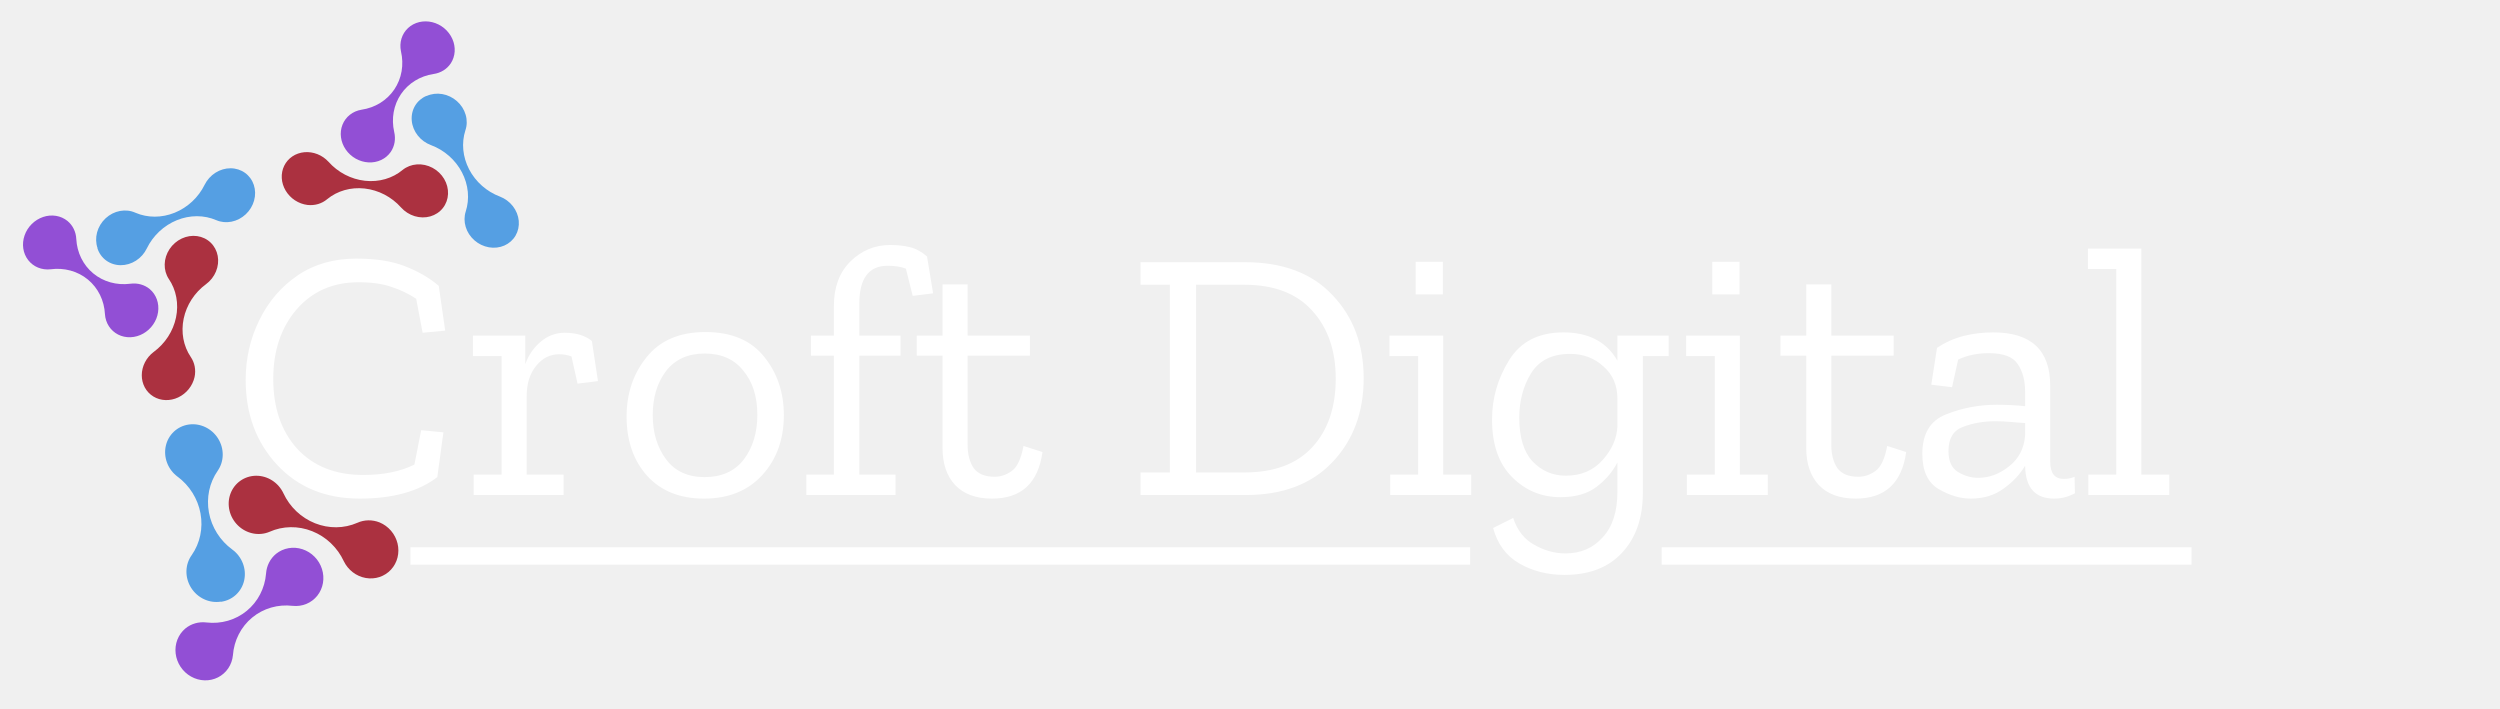
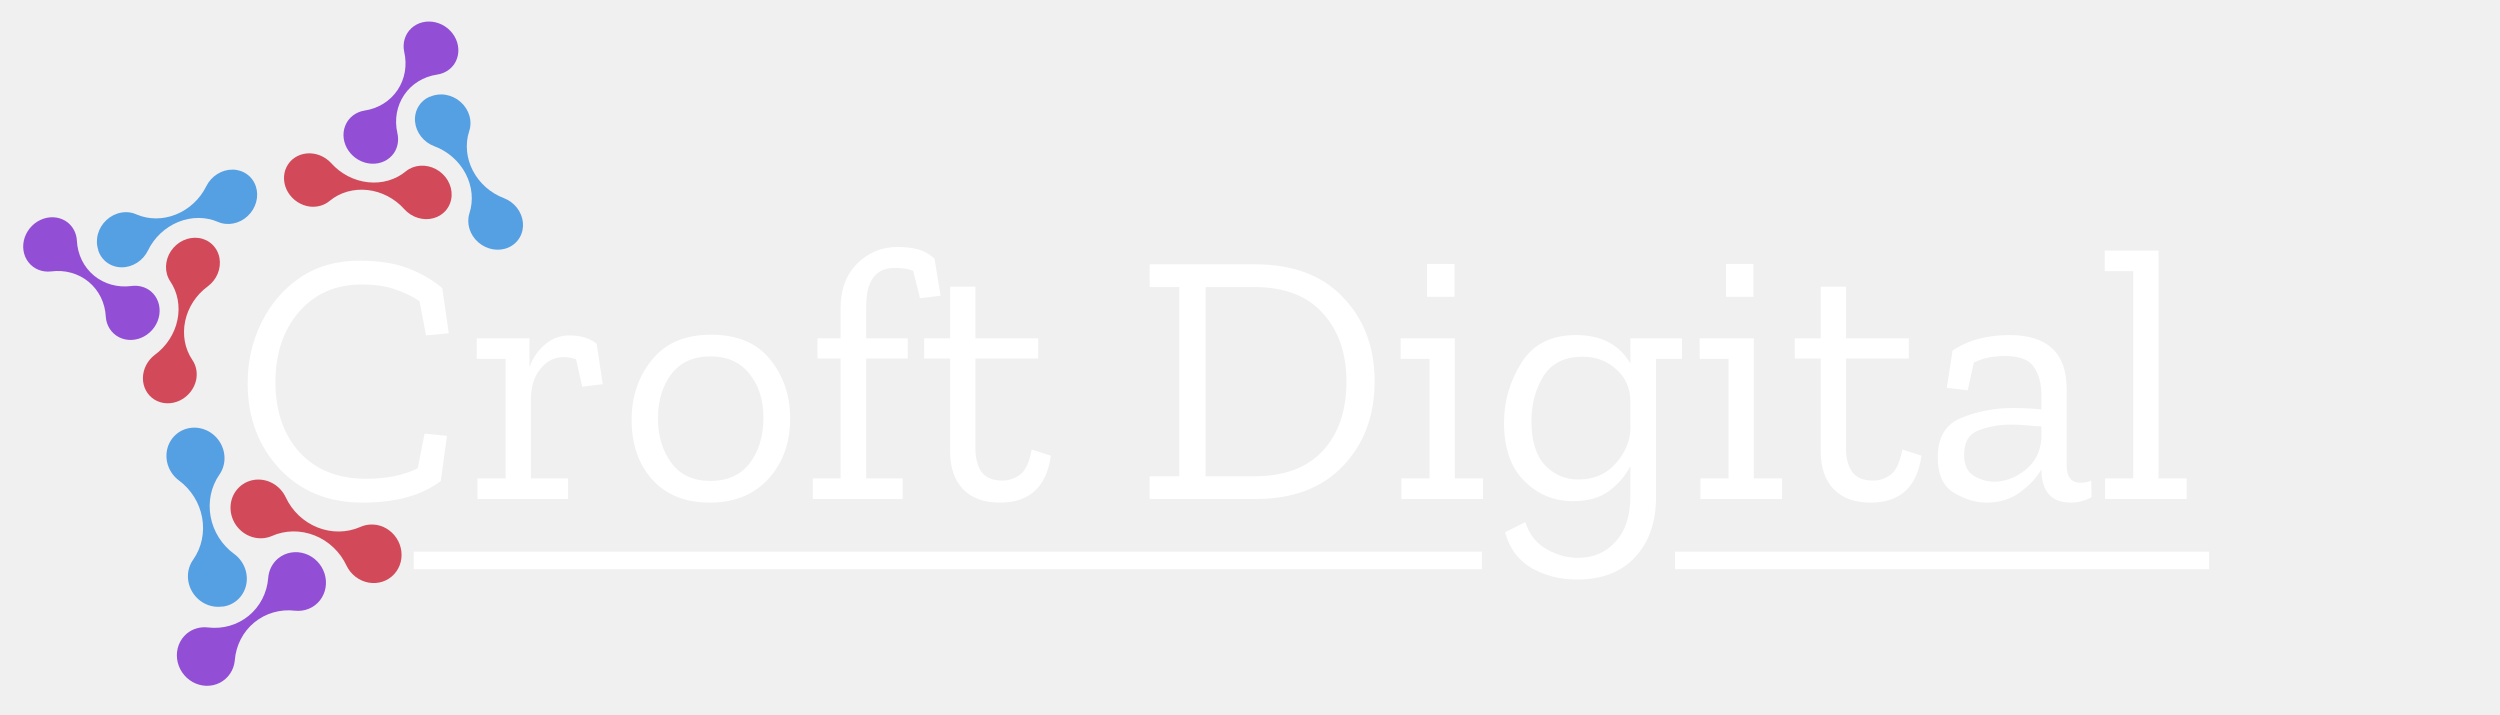
- <svg xmlns="http://www.w3.org/2000/svg" width="1005" height="285" viewBox="0 0 1005 285" fill="none">
+ <svg xmlns="http://www.w3.org/2000/svg" width="997" height="285" viewBox="0 0 997 285" fill="none">
  <path d="M175.8 191.8C168.312 197.56 157.896 200.44 144.552 200.44C130.92 200.44 119.88 195.928 111.432 186.904C102.984 177.784 98.76 166.408 98.76 152.776C98.76 144.136 100.584 136.12 104.232 128.728C107.88 121.24 113.016 115.24 119.64 110.728C126.264 106.216 134.136 103.96 143.256 103.96C151.032 103.96 157.512 104.968 162.696 106.984C167.976 109 172.536 111.64 176.376 114.904L178.968 132.904L169.896 133.768L167.304 120.088C164.232 118.072 160.92 116.488 157.368 115.336C153.816 114.088 149.4 113.464 144.12 113.464C133.848 113.464 125.544 117.112 119.208 124.408C112.968 131.704 109.848 141.016 109.848 152.344C109.848 163.96 113.064 173.32 119.496 180.424C126.024 187.432 134.856 190.936 145.992 190.936C154.152 190.936 161.016 189.544 166.584 186.76L169.32 172.936L178.248 173.8L175.8 191.8ZM226.99 133.768C231.598 133.768 235.246 134.872 237.934 137.08L240.382 153.208L232.174 154.216L229.726 143.272C228.094 142.696 226.462 142.408 224.83 142.408C221.086 142.408 217.966 143.992 215.47 147.16C212.974 150.232 211.726 154.264 211.726 159.256V190.792H226.558V199H190.414V190.792H201.646V143.128H190.126V134.92H211.15V146.44C212.398 142.888 214.414 139.912 217.198 137.512C220.078 135.016 223.342 133.768 226.99 133.768ZM315.107 166.888C315.107 176.584 312.227 184.6 306.467 190.936C300.707 197.272 292.883 200.44 282.995 200.44C273.299 200.44 265.667 197.368 260.099 191.224C254.627 185.08 251.891 177.16 251.891 167.464C251.891 158.152 254.579 150.184 259.955 143.56C265.331 136.84 273.203 133.48 283.57 133.48C294.035 133.48 301.907 136.792 307.187 143.416C312.467 149.944 315.107 157.768 315.107 166.888ZM304.451 166.744C304.451 159.448 302.579 153.544 298.835 149.032C295.187 144.424 290.003 142.12 283.283 142.12C276.563 142.12 271.379 144.472 267.73 149.176C264.179 153.88 262.403 159.784 262.403 166.888C262.403 173.896 264.179 179.8 267.73 184.6C271.283 189.4 276.467 191.8 283.283 191.8C290.099 191.8 295.331 189.448 298.979 184.744C302.627 179.944 304.451 173.944 304.451 166.744ZM357.831 98.488C360.807 98.488 363.447 98.776 365.751 99.352C368.151 99.928 370.455 101.176 372.663 103.096L375.111 117.928L366.903 118.936L364.167 107.992C362.247 107.224 359.799 106.84 356.823 106.84C349.239 106.84 345.447 111.928 345.447 122.104V134.92H362.007V142.984H345.447V190.792H359.991V199H324.135V190.792H335.223V142.984H326.007V134.92H335.223V122.968C335.223 115.48 337.431 109.528 341.847 105.112C346.359 100.696 351.687 98.488 357.831 98.488ZM419.079 181.72C417.351 194.2 410.583 200.44 398.775 200.44C392.343 200.44 387.399 198.616 383.943 194.968C380.583 191.32 378.903 186.376 378.903 180.136V142.984H368.535V134.92H378.903V114.328H388.983V134.92H414.039V142.984H388.983V178.84C388.983 182.68 389.799 185.8 391.431 188.2C393.159 190.504 395.943 191.656 399.783 191.656C402.279 191.656 404.583 190.888 406.695 189.352C408.903 187.816 410.487 184.456 411.447 179.272L419.079 181.72ZM548.198 152.056C548.198 165.784 543.974 177.064 535.526 185.896C527.174 194.632 515.606 199 500.822 199H458.486V189.928H470.294V114.472H458.486V105.4H500.39C515.654 105.4 527.414 109.816 535.67 118.648C544.022 127.384 548.198 138.52 548.198 152.056ZM536.966 152.2C536.966 140.872 533.798 131.752 527.462 124.84C521.222 117.928 512.15 114.472 500.246 114.472H480.806V189.928H500.246C512.15 189.928 521.222 186.568 527.462 179.848C533.798 173.032 536.966 163.816 536.966 152.2ZM569.089 118.36V105.256H580.033V118.36H569.089ZM591.409 199H558.865V190.792H570.097V143.128H558.577V134.92H580.177V190.792H591.409V199ZM670.792 143.128H660.424V198.136C660.424 208.216 657.64 216.232 652.072 222.184C646.6 228.136 638.872 231.112 628.888 231.112C622.168 231.112 616.12 229.576 610.744 226.504C605.464 223.432 601.96 218.68 600.232 212.248L608.296 208.216C609.928 213.208 612.76 216.808 616.792 219.016C620.824 221.32 625 222.472 629.32 222.472C635.464 222.472 640.456 220.312 644.296 215.992C648.232 211.768 650.2 205.672 650.2 197.704V185.896C648.28 189.64 645.496 192.904 641.848 195.688C638.2 198.472 633.352 199.864 627.304 199.864C619.72 199.864 613.24 197.176 607.864 191.8C602.488 186.424 599.8 178.696 599.8 168.616C599.8 160.072 602.104 152.104 606.712 144.712C611.32 137.32 618.568 133.624 628.456 133.624C638.632 133.624 645.88 137.416 650.2 145V134.92H670.792V143.128ZM650.2 171.352V160.264C650.2 154.888 648.328 150.568 644.584 147.304C640.936 143.944 636.472 142.264 631.192 142.264C623.992 142.264 618.76 144.856 615.496 150.04C612.328 155.224 610.744 161.176 610.744 167.896C610.744 175.768 612.52 181.624 616.072 185.464C619.72 189.304 624.184 191.224 629.464 191.224C635.608 191.224 640.552 189.112 644.296 184.888C648.04 180.664 650.008 176.152 650.2 171.352ZM688.339 118.36V105.256H699.283V118.36H688.339ZM710.659 199H678.115V190.792H689.347V143.128H677.827V134.92H699.427V190.792H710.659V199ZM766.282 181.72C764.554 194.2 757.786 200.44 745.978 200.44C739.546 200.44 734.602 198.616 731.146 194.968C727.786 191.32 726.106 186.376 726.106 180.136V142.984H715.738V134.92H726.106V114.328H736.186V134.92H761.242V142.984H736.186V178.84C736.186 182.68 737.002 185.8 738.634 188.2C740.362 190.504 743.146 191.656 746.986 191.656C749.482 191.656 751.786 190.888 753.898 189.352C756.106 187.816 757.69 184.456 758.65 179.272L766.282 181.72ZM778.68 139.816C782.04 137.608 785.592 136.024 789.336 135.064C793.08 134.104 797.064 133.624 801.288 133.624C816.552 133.624 824.184 140.776 824.184 155.08V185.608C824.184 190.216 826.008 192.52 829.656 192.52C831.288 192.52 832.728 192.232 833.976 191.656L834.12 198.28C831.528 199.72 828.744 200.44 825.768 200.44C818.184 200.44 814.296 196.12 814.104 187.48V187.192C812.088 190.648 809.208 193.72 805.464 196.408C801.816 199.096 797.4 200.44 792.216 200.44C787.992 200.44 783.672 199.144 779.256 196.552C774.936 193.96 772.776 189.256 772.776 182.44C772.776 174.376 775.944 169.096 782.28 166.6C788.712 164.008 795.528 162.712 802.728 162.712C804.648 162.712 806.568 162.76 808.488 162.856C810.504 162.952 812.376 163.096 814.104 163.288V157.528C814.104 152.92 813.096 149.176 811.08 146.296C809.16 143.416 805.32 141.976 799.56 141.976C794.856 141.976 790.728 142.84 787.176 144.568L784.728 155.656L776.376 154.648L778.68 139.816ZM814.104 174.952V170.056C812.28 169.96 810.36 169.816 808.344 169.624C806.328 169.432 804.264 169.336 802.152 169.336C797.352 169.336 792.984 170.104 789.048 171.64C785.208 173.08 783.288 176.296 783.288 181.288C783.288 185.416 784.584 188.248 787.176 189.784C789.768 191.32 792.456 192.088 795.24 192.088C799.656 192.088 803.784 190.552 807.624 187.48C811.56 184.408 813.72 180.232 814.104 174.952ZM872.049 199H839.505V190.792H850.737V108.136H839.361V99.928H860.817V190.792H872.049V199Z" fill="white" />
-   <path d="M78.217 151.581C78.515 150.153 78.532 148.701 78.267 147.311C78.001 145.921 77.459 144.621 76.671 143.486C73.708 139.084 72.692 133.537 73.844 128.057C74.996 122.577 78.222 117.609 82.819 114.239C84.593 112.934 85.987 111.159 86.823 109.136C87.661 107.113 87.904 104.932 87.523 102.868C87.142 100.803 86.154 98.947 84.683 97.531C83.212 96.116 81.324 95.206 79.255 94.914C77.186 94.622 75.029 94.962 73.055 95.891C71.08 96.82 69.377 98.297 68.158 100.136C66.94 101.975 66.26 104.095 66.205 106.228C66.15 108.361 66.722 110.414 67.849 112.127C69.34 114.308 70.364 116.798 70.864 119.457C71.363 122.115 71.329 124.888 70.761 127.618C70.194 130.348 69.105 132.98 67.557 135.364C66.009 137.748 64.033 139.837 61.741 141.511C60.287 142.61 59.094 144.032 58.266 145.651C57.439 147.27 57.002 149.039 56.993 150.802C56.984 152.565 57.404 154.269 58.217 155.766C59.029 157.263 60.209 158.507 61.653 159.39C63.098 160.273 64.764 160.768 66.505 160.832C68.246 160.896 70.01 160.527 71.643 159.757C73.277 158.987 74.729 157.839 75.875 156.415C77.021 154.989 77.825 153.33 78.217 151.581Z" fill="#AB3140" />
+   <path d="M78.217 151.581C78.515 150.153 78.532 148.701 78.267 147.311C78.001 145.921 77.459 144.621 76.671 143.486C73.708 139.084 72.692 133.537 73.844 128.057C74.996 122.577 78.222 117.609 82.819 114.239C84.593 112.934 85.987 111.159 86.823 109.136C87.661 107.113 87.904 104.932 87.523 102.868C87.142 100.803 86.154 98.947 84.683 97.531C83.212 96.116 81.324 95.206 79.255 94.914C77.186 94.622 75.029 94.962 73.055 95.891C71.08 96.82 69.377 98.297 68.158 100.136C66.94 101.975 66.26 104.095 66.205 106.228C66.15 108.361 66.722 110.414 67.849 112.127C69.34 114.308 70.364 116.798 70.864 119.457C71.363 122.115 71.329 124.888 70.761 127.618C70.194 130.348 69.105 132.98 67.557 135.364C66.009 137.748 64.033 139.837 61.741 141.511C60.287 142.61 59.094 144.032 58.266 145.651C57.439 147.27 57.002 149.039 56.993 150.802C56.984 152.565 57.404 154.269 58.217 155.766C59.029 157.263 60.209 158.507 61.653 159.39C63.098 160.273 64.764 160.768 66.505 160.832C68.246 160.896 70.01 160.527 71.643 159.757C73.277 158.987 74.729 157.839 75.875 156.415C77.021 154.989 77.825 153.33 78.217 151.581Z" fill="#D24A5A" />
  <path d="M39.154 99.776C39.786 101.783 41.016 103.505 42.685 104.722C44.354 105.939 46.386 106.595 48.521 106.606C50.655 106.616 52.795 105.981 54.665 104.782C56.535 103.582 58.05 101.874 59.016 99.874C60.251 97.328 61.954 95.014 64.029 93.065C66.103 91.115 68.507 89.568 71.103 88.513C73.699 87.458 76.436 86.915 79.158 86.916C81.879 86.916 84.531 87.46 86.961 88.516C88.854 89.327 90.987 89.534 93.092 89.111C95.197 88.689 97.18 87.656 98.792 86.142C100.404 84.628 101.572 82.702 102.15 80.605C102.727 78.507 102.689 76.333 102.038 74.356C101.388 72.378 100.155 70.686 98.495 69.492C96.835 68.298 94.822 67.655 92.709 67.644C90.596 67.634 88.478 68.256 86.621 69.433C84.764 70.61 83.251 72.288 82.272 74.258C79.765 79.359 75.429 83.407 70.213 85.517C64.996 87.627 59.325 87.627 54.44 85.516C52.54 84.651 50.38 84.403 48.24 84.805C46.1 85.207 44.079 86.239 42.438 87.769C40.796 89.3 39.61 91.257 39.034 93.388C38.457 95.518 38.517 97.724 39.204 99.72L39.154 99.776Z" fill="#559FE3" />
  <path d="M60.208 116.218C59.149 115.337 57.908 114.693 56.559 114.323C55.211 113.953 53.781 113.865 52.353 114.064C46.881 114.762 41.528 113.262 37.464 109.891C33.401 106.52 30.957 101.553 30.668 96.075C30.603 94.65 30.256 93.274 29.646 92.028C29.036 90.782 28.177 89.691 27.117 88.817C25.803 87.753 24.225 87.052 22.52 86.773C20.814 86.495 19.035 86.649 17.335 87.221C15.635 87.793 14.068 88.766 12.769 90.055C11.471 91.344 10.481 92.911 9.885 94.617C9.29 96.324 9.108 98.118 9.354 99.845C9.601 101.572 10.269 103.177 11.3 104.522C12.33 105.867 13.693 106.91 15.268 107.56C16.844 108.211 18.584 108.448 20.338 108.252C23.065 107.888 25.794 108.065 28.369 108.775C30.944 109.484 33.315 110.712 35.344 112.388C37.374 114.063 39.023 116.153 40.198 118.539C41.372 120.924 42.048 123.558 42.188 126.289C42.301 128.042 42.843 129.706 43.764 131.136C44.685 132.565 45.959 133.717 47.474 134.49C48.988 135.263 50.697 135.634 52.452 135.57C54.206 135.506 55.953 135.009 57.538 134.123C59.123 133.237 60.499 131.989 61.546 130.488C62.592 128.986 63.277 127.278 63.54 125.511C63.804 123.744 63.638 121.974 63.057 120.354C62.476 118.734 61.498 117.314 60.208 116.218Z" fill="#924FD5" />
-   <path d="M123.602 82.391C125.052 82.551 126.498 82.429 127.857 82.031C129.215 81.634 130.457 80.969 131.512 80.076C135.609 76.706 141.033 75.163 146.599 75.785C152.164 76.407 157.419 79.143 161.213 83.395C162.682 85.036 164.582 86.253 166.676 86.893C168.77 87.532 170.964 87.566 172.982 86.989C175.001 86.412 176.754 85.251 178.022 83.651C179.29 82.051 180.016 80.084 180.108 77.997C180.2 75.909 179.655 73.795 178.541 71.918C177.427 70.042 175.794 68.488 173.847 67.451C171.9 66.415 169.725 65.941 167.596 66.091C165.467 66.24 163.479 67.006 161.882 68.292C159.854 69.984 157.473 71.243 154.874 71.995C152.276 72.747 149.512 72.978 146.74 72.674C143.969 72.371 141.244 71.539 138.723 70.227C136.202 68.914 133.934 67.147 132.048 65.026C130.814 63.684 129.285 62.633 127.594 61.964C125.903 61.295 124.101 61.029 122.345 61.19C120.589 61.35 118.933 61.931 117.521 62.883C116.109 63.835 114.983 65.129 114.243 66.651C113.502 68.174 113.169 69.879 113.272 71.618C113.375 73.358 113.911 75.078 114.834 76.63C115.757 78.182 117.038 79.519 118.566 80.523C120.095 81.527 121.823 82.168 123.602 82.391Z" fill="#AB3140" />
+   <path d="M123.602 82.391C125.052 82.551 126.498 82.429 127.857 82.031C129.215 81.634 130.457 80.969 131.512 80.076C135.609 76.706 141.033 75.163 146.599 75.785C152.164 76.407 157.419 79.143 161.213 83.395C162.682 85.036 164.582 86.253 166.676 86.893C168.77 87.532 170.964 87.566 172.982 86.989C175.001 86.412 176.754 85.251 178.022 83.651C179.29 82.051 180.016 80.084 180.108 77.997C180.2 75.909 179.655 73.795 178.541 71.918C177.427 70.042 175.794 68.488 173.847 67.451C171.9 66.415 169.725 65.941 167.596 66.091C165.467 66.24 163.479 67.006 161.882 68.292C159.854 69.984 157.473 71.243 154.874 71.995C152.276 72.747 149.512 72.978 146.74 72.674C143.969 72.371 141.244 71.539 138.723 70.227C136.202 68.914 133.934 67.147 132.048 65.026C130.814 63.684 129.285 62.633 127.594 61.964C125.903 61.295 124.101 61.029 122.345 61.19C120.589 61.35 118.933 61.931 117.521 62.883C116.109 63.835 114.983 65.129 114.243 66.651C113.502 68.174 113.169 69.879 113.272 71.618C113.375 73.358 113.911 75.078 114.834 76.63C115.757 78.182 117.038 79.519 118.566 80.523C120.095 81.527 121.823 82.168 123.602 82.391Z" fill="#D24A5A" />
  <path d="M171.428 38.545C169.491 39.368 167.894 40.757 166.842 42.535C165.791 44.312 165.333 46.398 165.526 48.524C165.72 50.649 166.557 52.718 167.93 54.465C169.303 56.211 171.149 57.556 173.232 58.326C175.884 59.311 178.351 60.785 180.49 62.663C182.63 64.541 184.4 66.786 185.698 69.269C186.997 71.752 187.8 74.425 188.06 77.134C188.32 79.843 188.033 82.534 187.214 85.055C186.589 87.016 186.587 89.159 187.209 91.215C187.831 93.27 189.049 95.145 190.71 96.604C192.372 98.064 194.401 99.042 196.544 99.416C198.687 99.79 200.848 99.543 202.754 98.707C204.66 97.87 206.226 96.481 207.256 94.714C208.285 92.947 208.732 90.882 208.54 88.778C208.349 86.673 207.526 84.624 206.177 82.888C204.828 81.153 203.012 79.807 200.958 79.022C195.641 77.015 191.195 73.086 188.595 68.096C185.996 63.106 185.453 57.461 187.086 52.395C187.765 50.422 187.805 48.248 187.2 46.157C186.595 44.065 185.374 42.152 183.693 40.664C182.013 39.177 179.951 38.184 177.775 37.815C175.599 37.445 173.409 37.715 171.488 38.59L171.428 38.545Z" fill="#559FE3" />
  <path d="M157.077 61.078C157.853 59.939 158.375 58.642 158.614 57.264C158.853 55.886 158.804 54.455 158.469 53.053C157.25 47.672 158.231 42.2 161.197 37.832C164.163 33.465 168.874 30.557 174.299 29.745C175.711 29.543 177.048 29.066 178.23 28.339C179.411 27.613 180.415 26.653 181.183 25.515C182.116 24.105 182.664 22.467 182.777 20.743C182.891 19.019 182.568 17.262 181.836 15.625C181.103 13.988 179.984 12.521 178.577 11.351C177.169 10.182 175.515 9.347 173.76 8.918C172.004 8.489 170.2 8.479 168.505 8.89C166.81 9.3 165.275 10.119 164.035 11.274C162.796 12.429 161.888 13.885 161.391 15.516C160.895 17.146 160.825 18.901 161.188 20.628C161.812 23.308 161.897 26.041 161.437 28.672C160.977 31.304 159.983 33.781 158.509 35.962C157.036 38.142 155.113 39.984 152.851 41.382C150.589 42.779 148.032 43.705 145.327 44.105C143.593 44.386 141.988 45.084 140.653 46.138C139.319 47.192 138.294 48.57 137.67 50.152C137.046 51.734 136.84 53.471 137.072 55.211C137.304 56.951 137.965 58.642 138.999 60.135C140.033 61.628 141.407 62.878 143.002 63.776C144.596 64.674 146.363 65.192 148.146 65.285C149.93 65.378 151.677 65.043 153.234 64.31C154.79 63.576 156.11 62.467 157.077 61.078Z" fill="#924FD5" />
-   <path d="M152.592 210.01C151.141 209.433 149.603 209.15 148.066 209.177C146.53 209.204 145.027 209.541 143.645 210.168C138.307 212.502 132.186 212.565 126.62 210.343C121.054 208.122 116.496 203.796 113.941 198.312C112.951 196.194 111.376 194.393 109.413 193.137C107.45 191.881 105.187 191.224 102.909 191.25C100.63 191.276 98.437 191.984 96.605 193.283C94.773 194.583 93.384 196.417 92.612 198.555C91.84 200.694 91.719 203.04 92.266 205.301C92.813 207.562 94.002 209.637 95.684 211.263C97.366 212.89 99.466 213.997 101.721 214.445C103.975 214.894 106.284 214.663 108.356 213.782C111.005 212.602 113.881 211.972 116.817 211.928C119.753 211.885 122.692 212.429 125.466 213.529C128.24 214.628 130.794 216.263 132.981 218.338C135.169 220.413 136.947 222.888 138.214 225.621C139.058 227.363 140.302 228.886 141.838 230.059C143.374 231.232 145.155 232.018 147.027 232.349C148.898 232.68 150.803 232.547 152.574 231.96C154.346 231.373 155.932 230.351 157.192 228.982C158.453 227.613 159.351 225.939 159.808 224.107C160.264 222.274 160.266 220.338 159.812 218.467C159.358 216.596 158.464 214.848 157.205 213.374C155.947 211.9 154.363 210.745 152.592 210.01Z" fill="#AB3140" />
+   <path d="M152.592 210.01C151.141 209.433 149.603 209.15 148.066 209.177C146.53 209.204 145.027 209.541 143.645 210.168C138.307 212.502 132.186 212.565 126.62 210.343C121.054 208.122 116.496 203.796 113.941 198.312C112.951 196.194 111.376 194.393 109.413 193.137C107.45 191.881 105.187 191.224 102.909 191.25C100.63 191.276 98.437 191.984 96.605 193.283C94.773 194.583 93.384 196.417 92.612 198.555C91.84 200.694 91.719 203.04 92.266 205.301C92.813 207.562 94.002 209.637 95.684 211.263C97.366 212.89 99.466 213.997 101.721 214.445C103.975 214.894 106.284 214.663 108.356 213.782C111.005 212.602 113.881 211.972 116.817 211.928C119.753 211.885 122.692 212.429 125.466 213.529C128.24 214.628 130.794 216.263 132.981 218.338C135.169 220.413 136.947 222.888 138.214 225.621C139.058 227.363 140.302 228.886 141.838 230.059C143.374 231.232 145.155 232.018 147.027 232.349C148.898 232.68 150.803 232.547 152.574 231.96C154.346 231.373 155.932 230.351 157.192 228.982C158.453 227.613 159.351 225.939 159.808 224.107C160.264 222.274 160.266 220.338 159.812 218.467C159.358 216.596 158.464 214.848 157.205 213.374C155.947 211.9 154.363 210.745 152.592 210.01Z" fill="#D24A5A" />
  <path d="M88.827 241.921C91.101 241.617 93.206 240.629 94.871 239.084C96.537 237.538 97.687 235.506 98.175 233.247C98.662 230.988 98.465 228.605 97.608 226.406C96.751 224.206 95.274 222.288 93.365 220.9C90.936 219.126 88.857 216.899 87.248 214.346C85.64 211.792 84.533 208.963 83.991 206.02C83.45 203.078 83.484 200.079 84.091 197.196C84.699 194.314 85.869 191.605 87.534 189.223C88.818 187.367 89.514 185.145 89.535 182.838C89.556 180.531 88.901 178.241 87.652 176.257C86.403 174.273 84.617 172.684 82.517 171.689C80.418 170.694 78.099 170.338 75.853 170.665C73.607 170.993 71.534 171.989 69.894 173.529C68.255 175.069 67.122 177.084 66.64 179.32C66.157 181.557 66.345 183.914 67.181 186.096C68.017 188.279 69.463 190.188 71.337 191.584C76.197 195.172 79.531 200.505 80.609 206.416C81.687 212.327 80.42 218.334 77.087 223.123C75.744 224.978 74.998 227.22 74.948 229.56C74.897 231.9 75.543 234.23 76.803 236.248C78.062 238.267 79.877 239.88 82.012 240.88C84.148 241.88 86.505 242.221 88.779 241.858L88.827 241.921Z" fill="#559FE3" />
  <path d="M110.998 222.623C109.825 223.585 108.864 224.781 108.169 226.142C107.475 227.503 107.062 229.002 106.955 230.55C106.476 236.475 103.687 241.871 99.198 245.559C94.709 249.247 88.886 250.928 83.001 250.233C81.472 250.041 79.932 250.158 78.472 250.576C77.012 250.994 75.661 251.705 74.496 252.668C73.073 253.865 71.975 255.409 71.298 257.164C70.622 258.92 70.388 260.833 70.616 262.738C70.845 264.643 71.529 266.481 72.609 268.092C73.689 269.703 75.132 271.038 76.813 271.981C78.493 272.923 80.359 273.444 82.249 273.499C84.139 273.553 85.994 273.139 87.653 272.293C89.312 271.446 90.725 270.194 91.767 268.644C92.81 267.094 93.451 265.294 93.634 263.401C93.855 260.445 94.653 257.587 95.982 254.989C97.311 252.391 99.144 250.104 101.377 248.261C103.611 246.417 106.2 245.052 108.997 244.244C111.794 243.436 114.743 243.201 117.676 243.552C119.564 243.752 121.453 243.483 123.178 242.768C124.903 242.053 126.41 240.914 127.57 239.451C128.729 237.988 129.505 236.246 129.828 234.375C130.152 232.505 130.014 230.565 129.427 228.724C128.839 226.883 127.82 225.197 126.458 223.814C125.096 222.432 123.434 221.394 121.615 220.792C119.797 220.19 117.879 220.042 116.028 220.362C114.177 220.681 112.45 221.457 110.998 222.623Z" fill="#924FD5" />
  <line x1="165" y1="223.5" x2="591" y2="223.5" stroke="white" stroke-width="7" />
  <line x1="668" y1="223.5" x2="881" y2="223.5" stroke="white" stroke-width="7" />
</svg>
